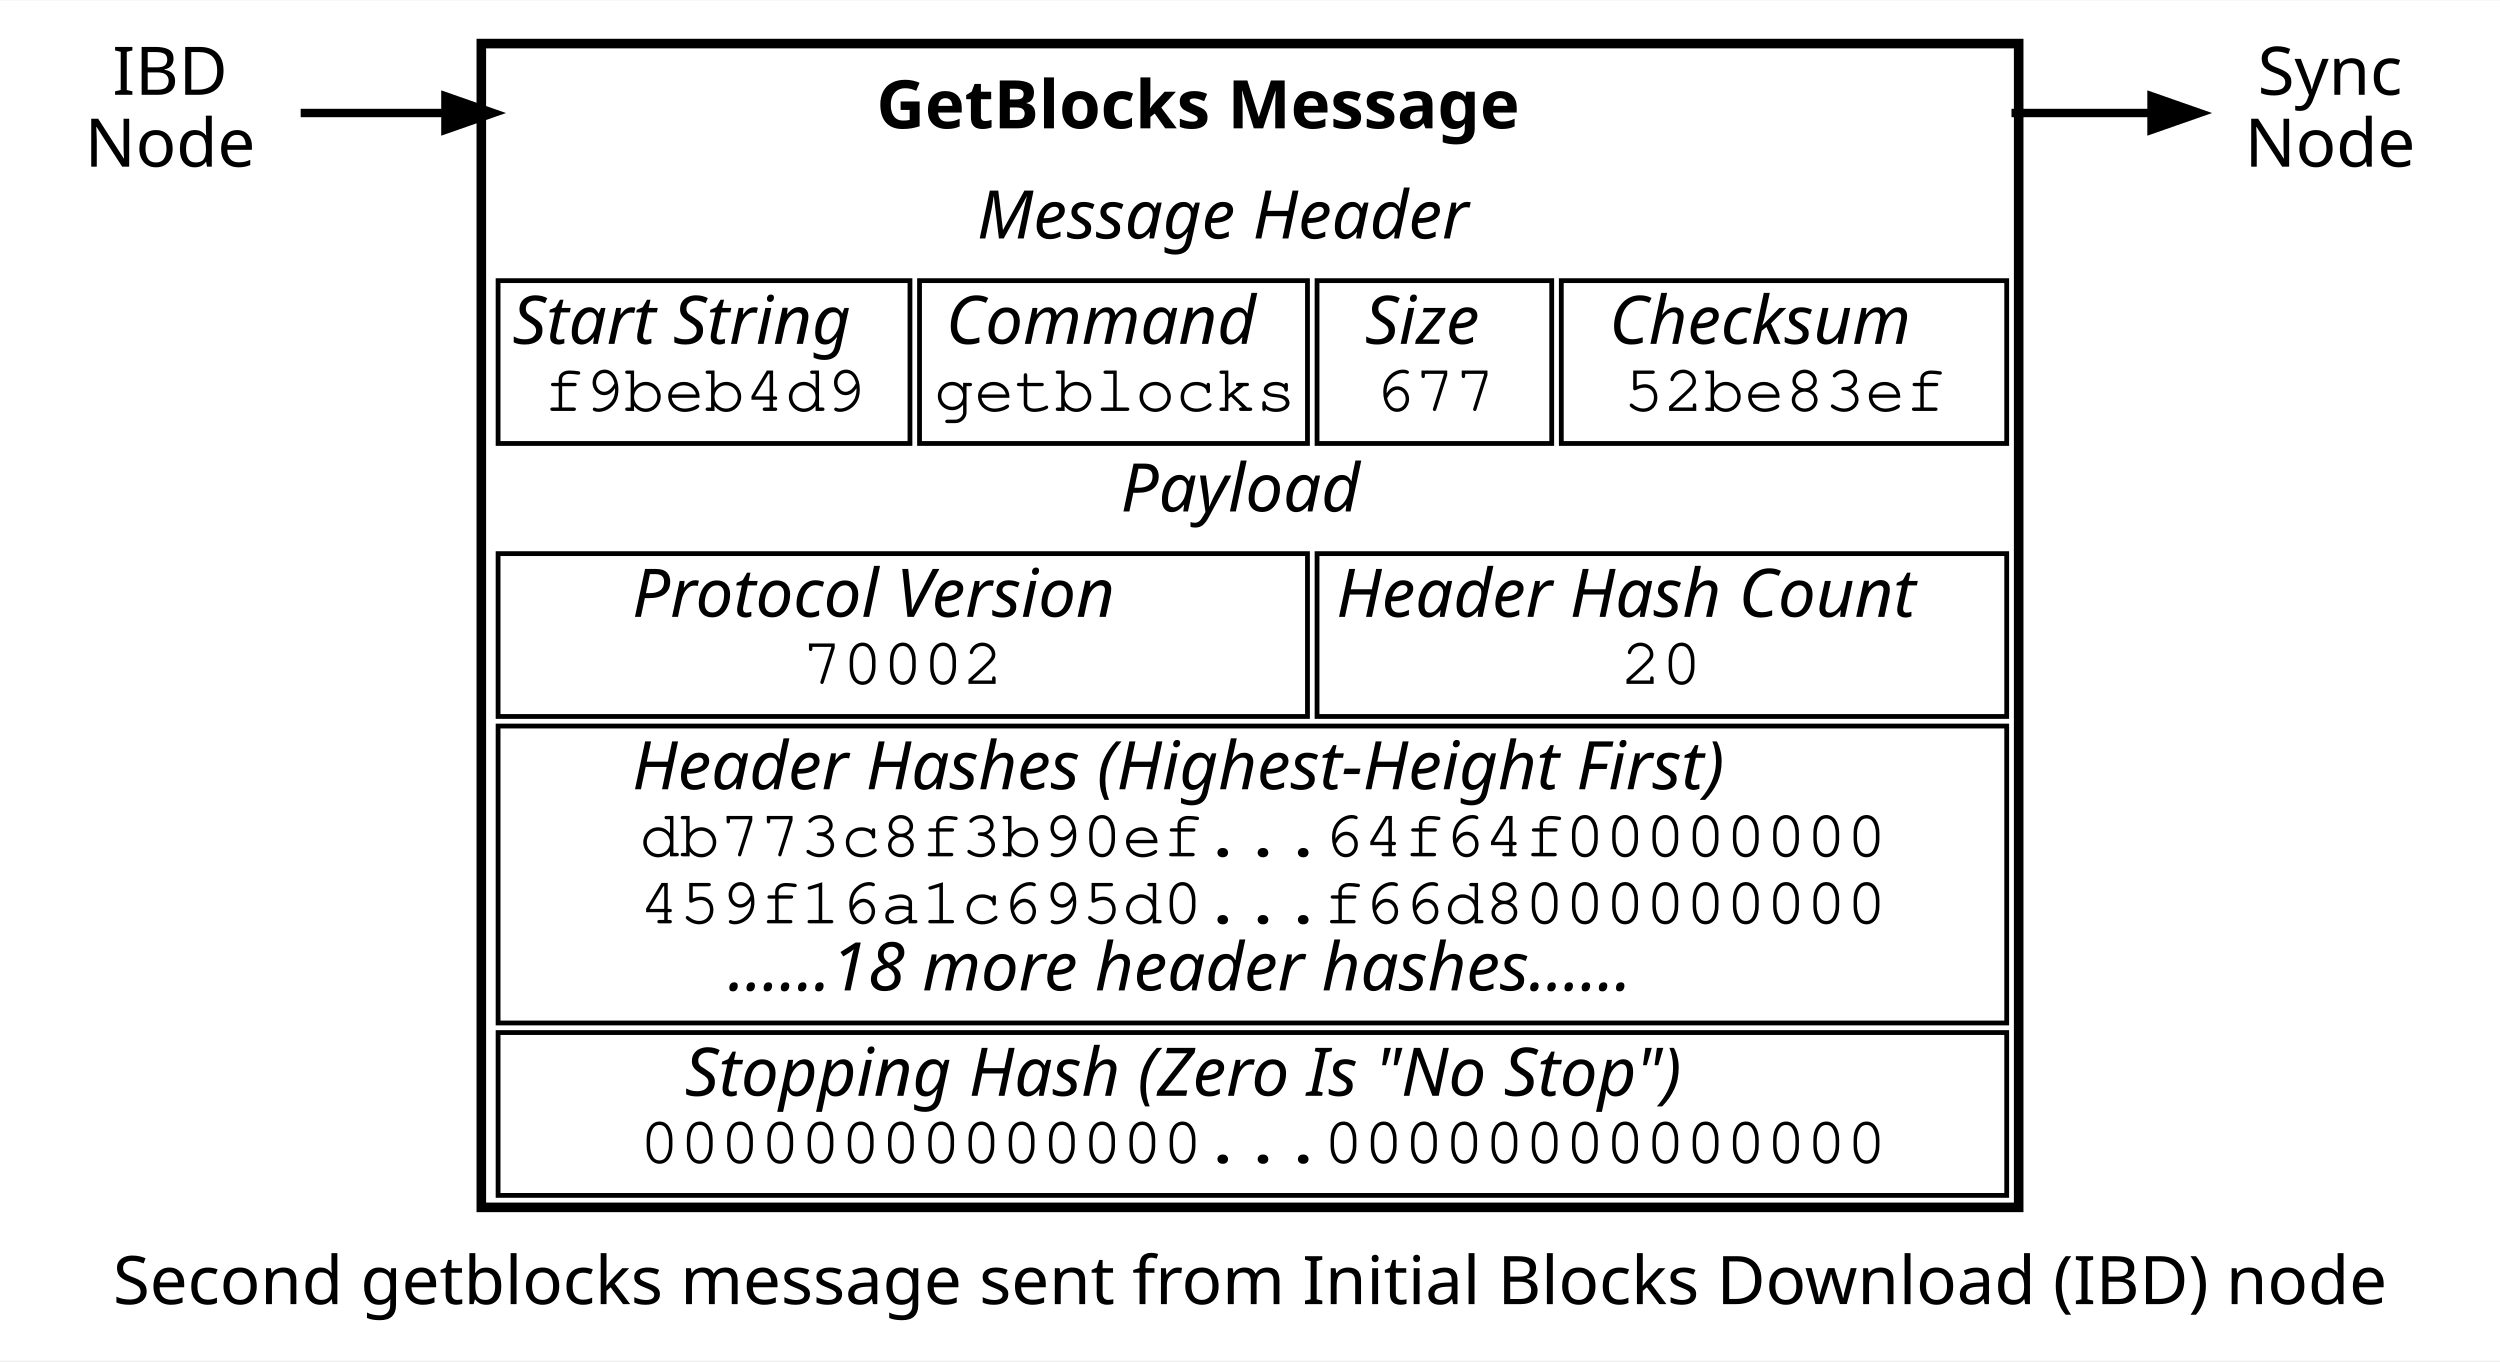
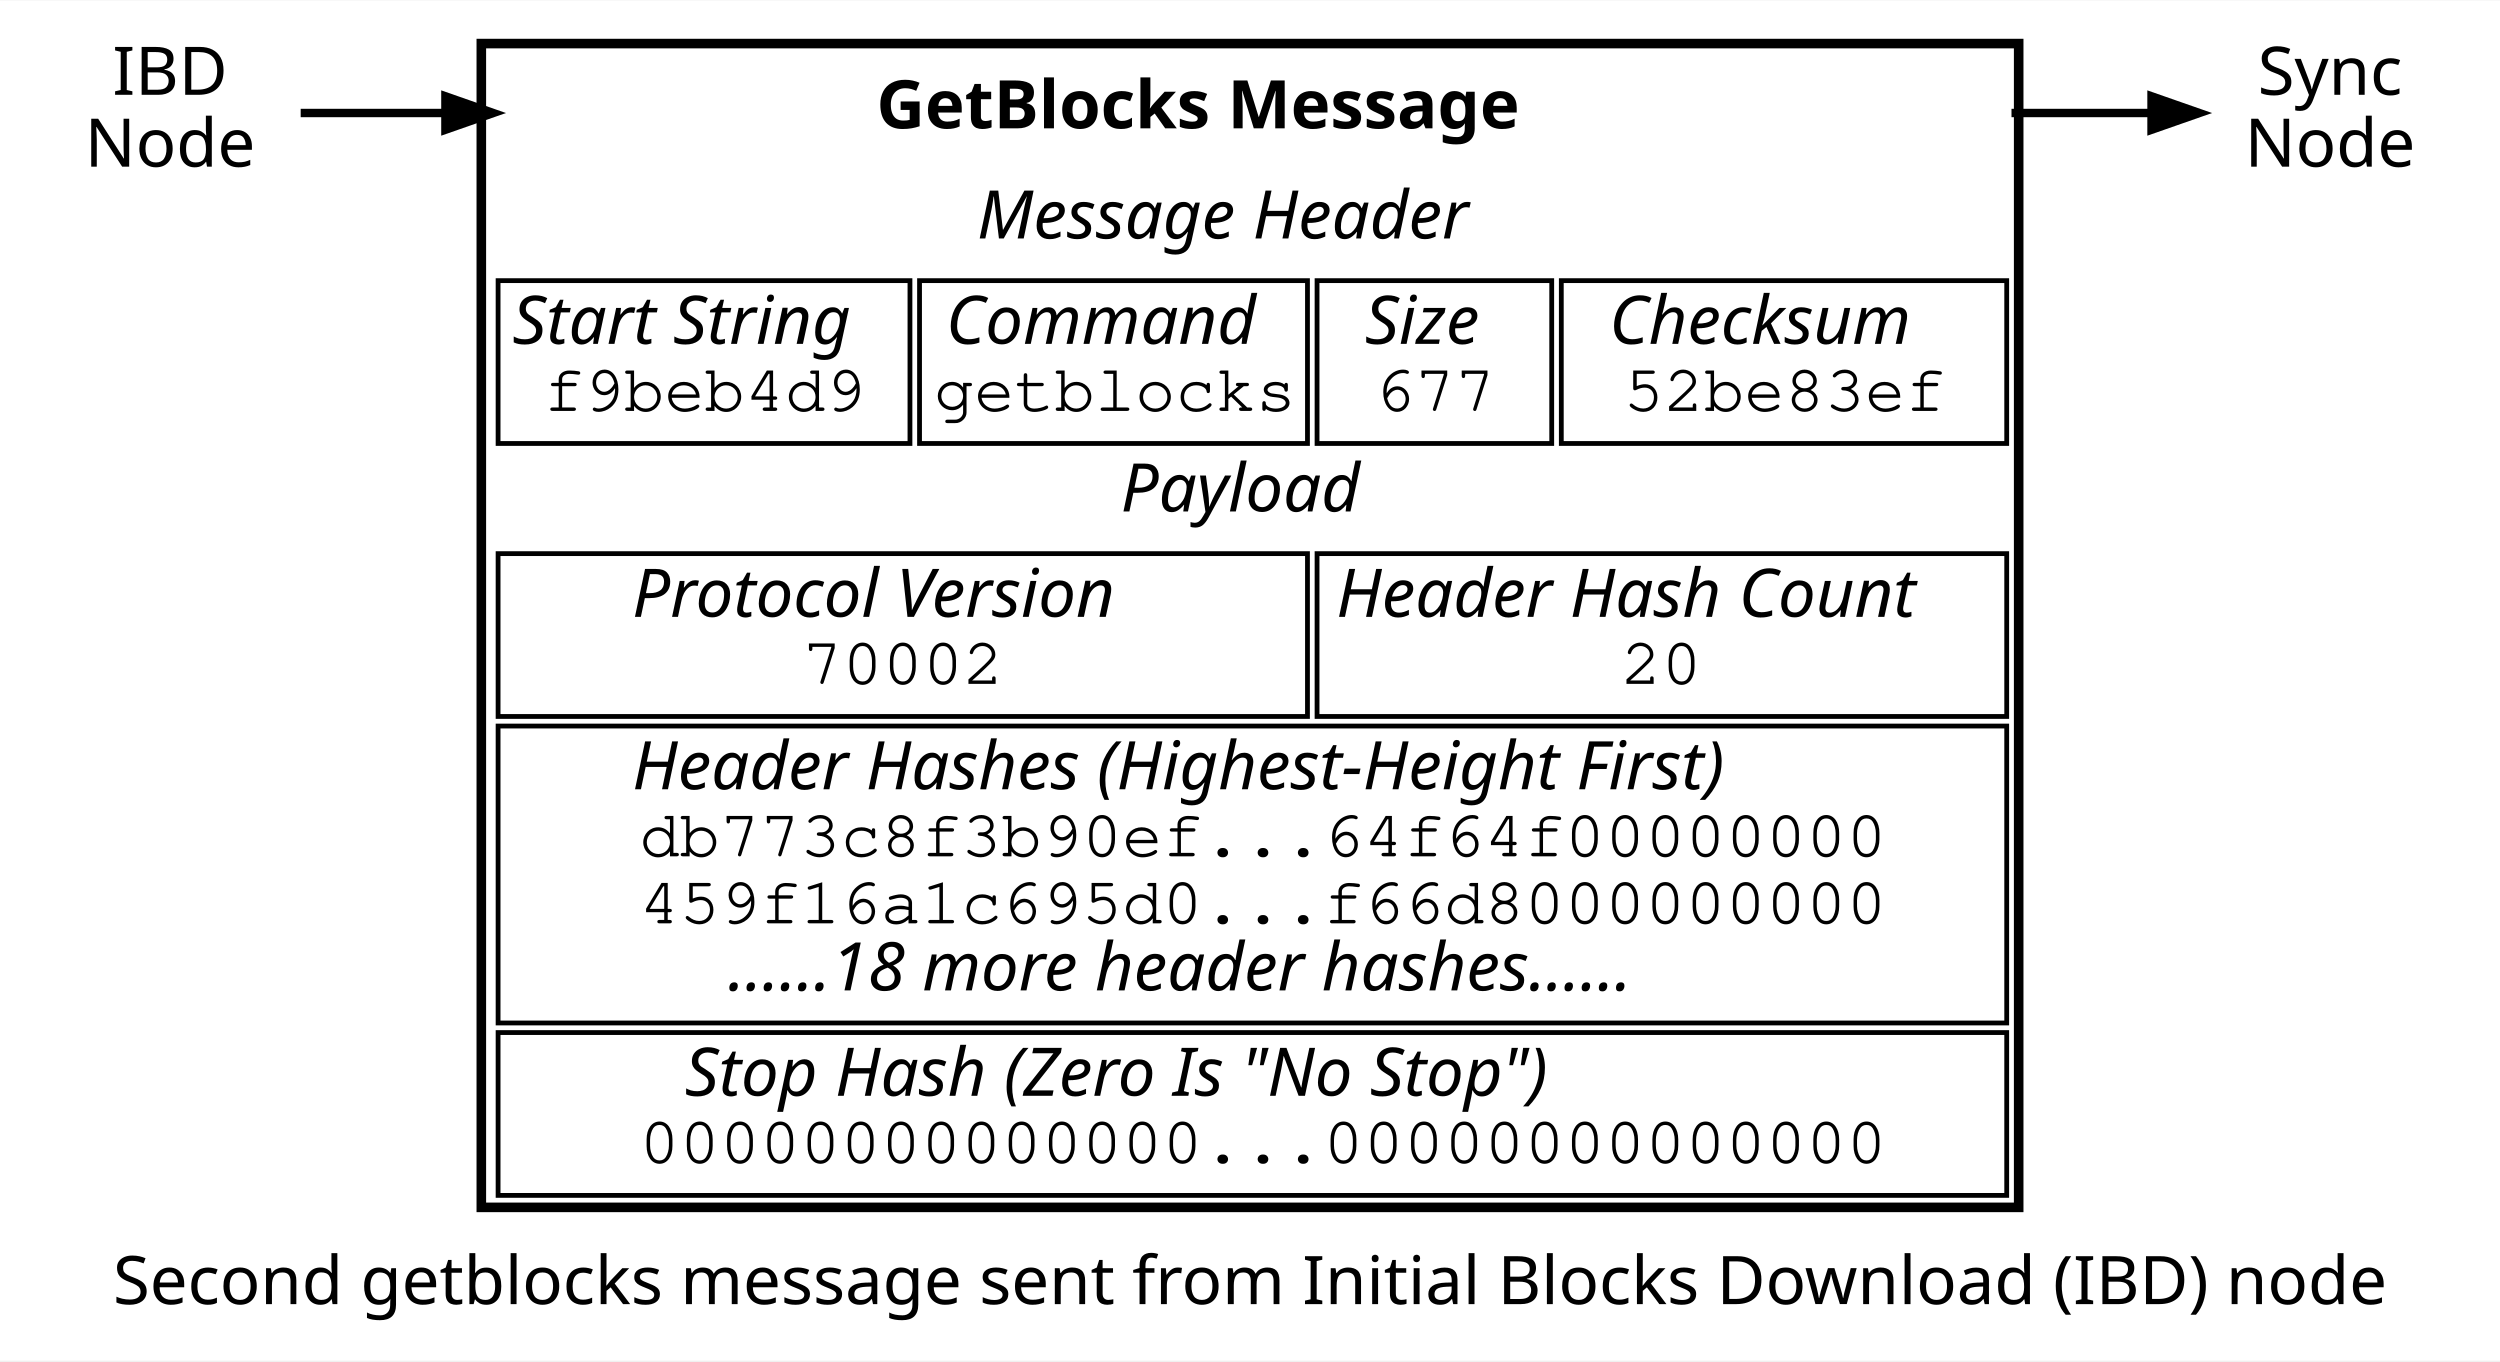
<svg xmlns="http://www.w3.org/2000/svg" width="450pt" height="245pt" viewBox="0.00 0.00 450.00 244.83">
  <g id="graph0" class="graph" transform="scale(0.862069 0.862069) rotate(0) translate(4 280)">
    <polygon fill="white" stroke="none" points="-4,4 -4,-280 518,-280 518,4 -4,4" />
    <text text-anchor="middle" x="257" y="-7.8" font-family="Sans" font-size="14.00">Second getblocks message sent from Initial Blocks Download (IBD) node</text>
    <g id="node1" class="node">
      <text text-anchor="middle" x="31.5" y="-260.3" font-family="Sans" font-size="14.00">IBD</text>
      <text text-anchor="middle" x="31.5" y="-245.3" font-family="Sans" font-size="14.00">Node</text>
    </g>
    <g id="node2" class="node">
      <text text-anchor="start" x="179" y="-253.3" font-family="Sans" font-weight="bold" font-size="14.00">GetBlocks Message</text>
      <text text-anchor="start" x="200" y="-230.3" font-family="Sans" font-style="italic" font-size="14.00">Message Header</text>
      <polygon fill="none" stroke="black" points="100,-187.5 100,-221.5 186,-221.5 186,-187.5 100,-187.5" />
      <text text-anchor="start" x="103" y="-208.3" font-family="Sans" font-style="italic" font-size="14.00">Start String</text>
      <text text-anchor="start" x="109.5" y="-194.3" font-family="Courier,monospace" font-size="14.00">f9beb4d9</text>
      <polygon fill="none" stroke="black" points="188,-187.5 188,-221.5 269,-221.5 269,-187.5 188,-187.5" />
      <text text-anchor="start" x="193.5" y="-208.3" font-family="Sans" font-style="italic" font-size="14.00">Command</text>
      <text text-anchor="start" x="191" y="-194.3" font-family="Courier,monospace" font-size="14.00">getblocks</text>
      <polygon fill="none" stroke="black" points="271,-187.5 271,-221.5 320,-221.5 320,-187.5 271,-187.5" />
      <text text-anchor="start" x="281" y="-208.3" font-family="Sans" font-style="italic" font-size="14.00">Size</text>
      <text text-anchor="start" x="283" y="-194.3" font-family="Courier,monospace" font-size="14.00">677</text>
      <polygon fill="none" stroke="black" points="322,-187.5 322,-221.5 415,-221.5 415,-187.5 322,-187.5" />
      <text text-anchor="start" x="332" y="-208.3" font-family="Sans" font-style="italic" font-size="14.00">Checksum</text>
      <text text-anchor="start" x="335" y="-194.3" font-family="Courier,monospace" font-size="14.00">52be83ef</text>
      <text text-anchor="start" x="230" y="-173.3" font-family="Sans" font-style="italic" font-size="14.00">Payload</text>
      <polygon fill="none" stroke="black" points="100,-130.5 100,-164.5 269,-164.5 269,-130.5 100,-130.5" />
      <text text-anchor="start" x="128" y="-151.3" font-family="Sans" font-style="italic" font-size="14.00">Protocol Version</text>
      <text text-anchor="start" x="163.5" y="-137.3" font-family="Courier,monospace" font-size="14.00">70002</text>
      <polygon fill="none" stroke="black" points="271,-130.5 271,-164.5 415,-164.5 415,-130.5 271,-130.5" />
      <text text-anchor="start" x="275" y="-151.3" font-family="Sans" font-style="italic" font-size="14.00">Header Hash Count</text>
      <text text-anchor="start" x="334.5" y="-137.3" font-family="Courier,monospace" font-size="14.00">20</text>
      <polygon fill="none" stroke="black" points="100,-66.5 100,-128.5 415,-128.5 415,-66.5 100,-66.5" />
      <text text-anchor="start" x="128" y="-115.3" font-family="Sans" font-style="italic" font-size="14.00">Header Hashes (Highest-Height First)</text>
      <text text-anchor="start" x="129.5" y="-101.3" font-family="Courier,monospace" font-size="14.00">db773c8f3b90ef...64f64f00000000</text>
      <text text-anchor="start" x="129.5" y="-87.3" font-family="Courier,monospace" font-size="14.00">459f16a1c695d0...f66d8000000000</text>
      <text text-anchor="start" x="148" y="-73.3" font-family="Sans" font-style="italic" font-size="14.00">......18 more header hashes......</text>
      <polygon fill="none" stroke="black" points="100,-30.5 100,-64.5 415,-64.5 415,-30.5 100,-30.5" />
-       <text text-anchor="start" x="139" y="-51.3" font-family="Sans" font-style="italic" font-size="14.00">Stopping Hash (Zero Is "No Stop")</text>
+       <text text-anchor="start" x="139" y="-51.3" font-family="Sans" font-style="italic" font-size="14.00">Stop Hash (Zero Is "No Stop")</text>
      <text text-anchor="start" x="129.5" y="-37.3" font-family="Courier,monospace" font-size="14.00">00000000000000...00000000000000</text>
      <polygon fill="none" stroke="black" stroke-width="2" points="96.5,-28 96.5,-271 417.5,-271 417.5,-28 96.5,-28" />
    </g>
    <g id="edge1" class="edge">
      <path fill="none" stroke="black" stroke-width="1.75" d="M58.783,-256.5C69.383,-256.5 80.974,-256.5 88.977,-256.5" />
      <polygon fill="black" stroke="black" stroke-width="1.75" points="89,-260 99,-256.5 89,-253 89,-260" />
    </g>
    <g id="node3" class="node">
      <text text-anchor="middle" x="482.5" y="-260.3" font-family="Sans" font-size="14.00">Sync</text>
      <text text-anchor="middle" x="482.5" y="-245.3" font-family="Sans" font-size="14.00">Node</text>
    </g>
    <g id="edge2" class="edge">
      <path fill="none" stroke="black" stroke-width="1.75" d="M416,-256.5C416,-256.5 429.872,-256.5 444.848,-256.5" />
      <polygon fill="black" stroke="black" stroke-width="1.75" points="445.236,-260 455.236,-256.5 445.236,-253 445.236,-260" />
    </g>
  </g>
</svg>
